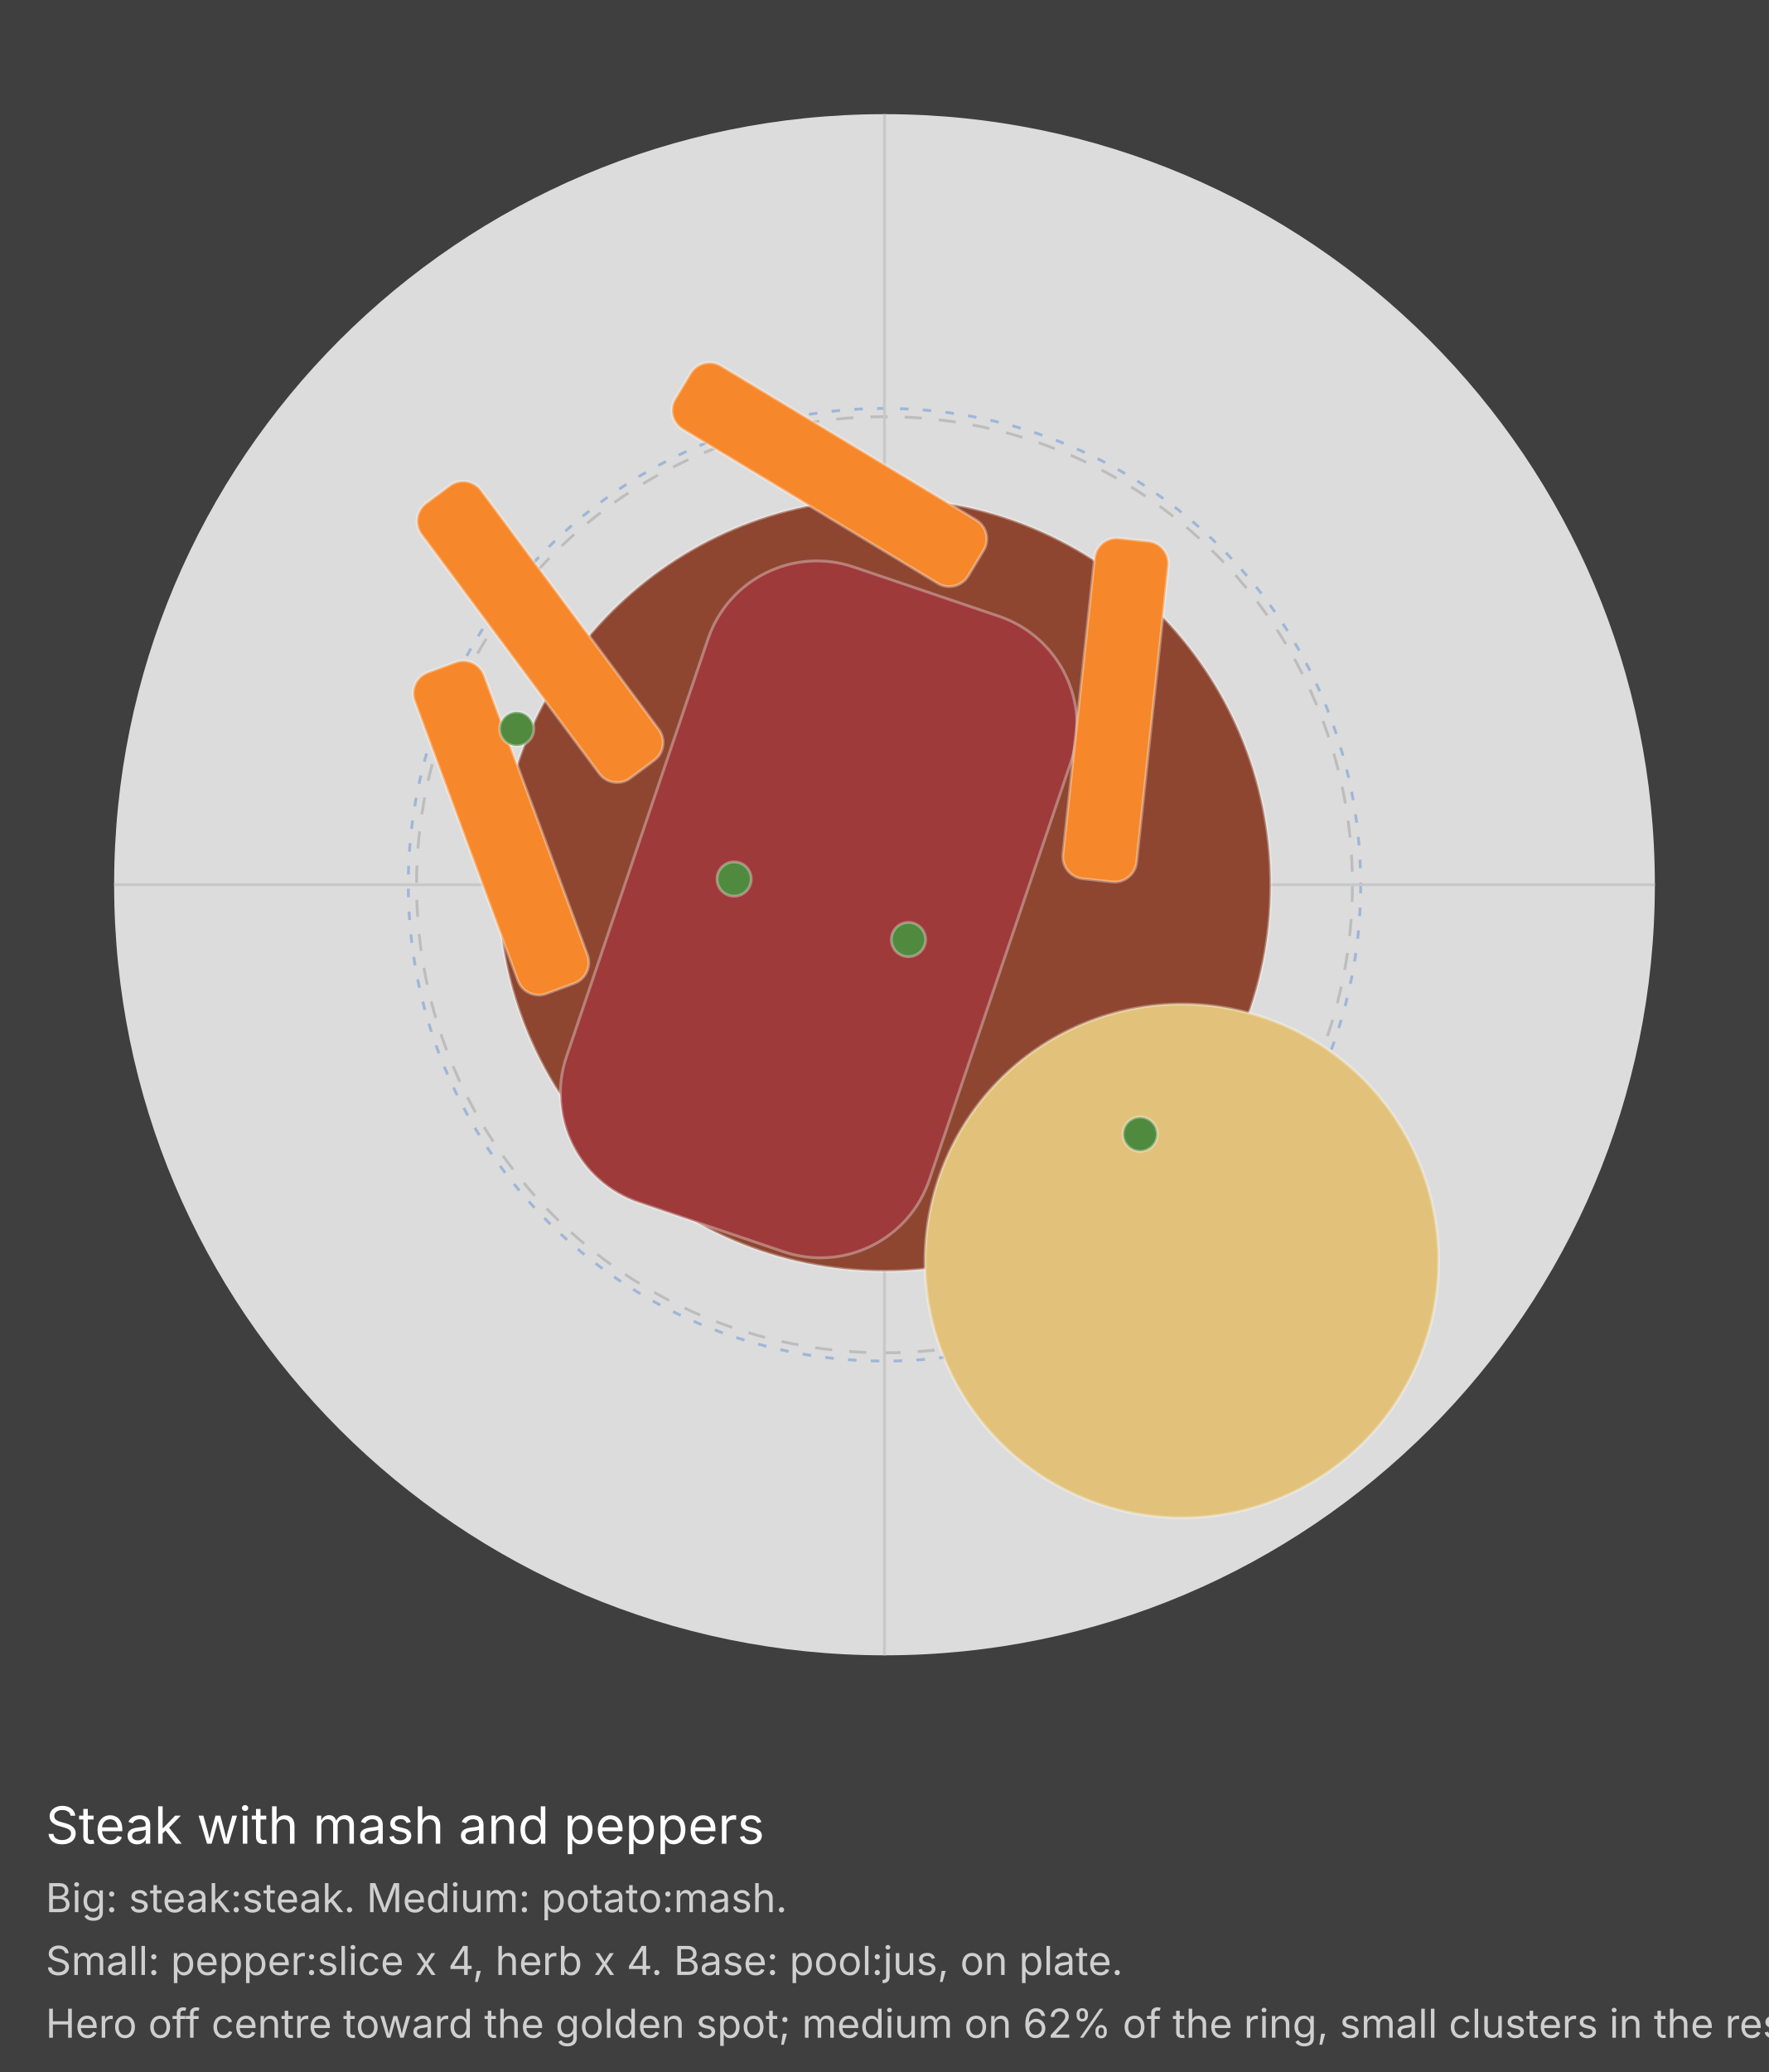
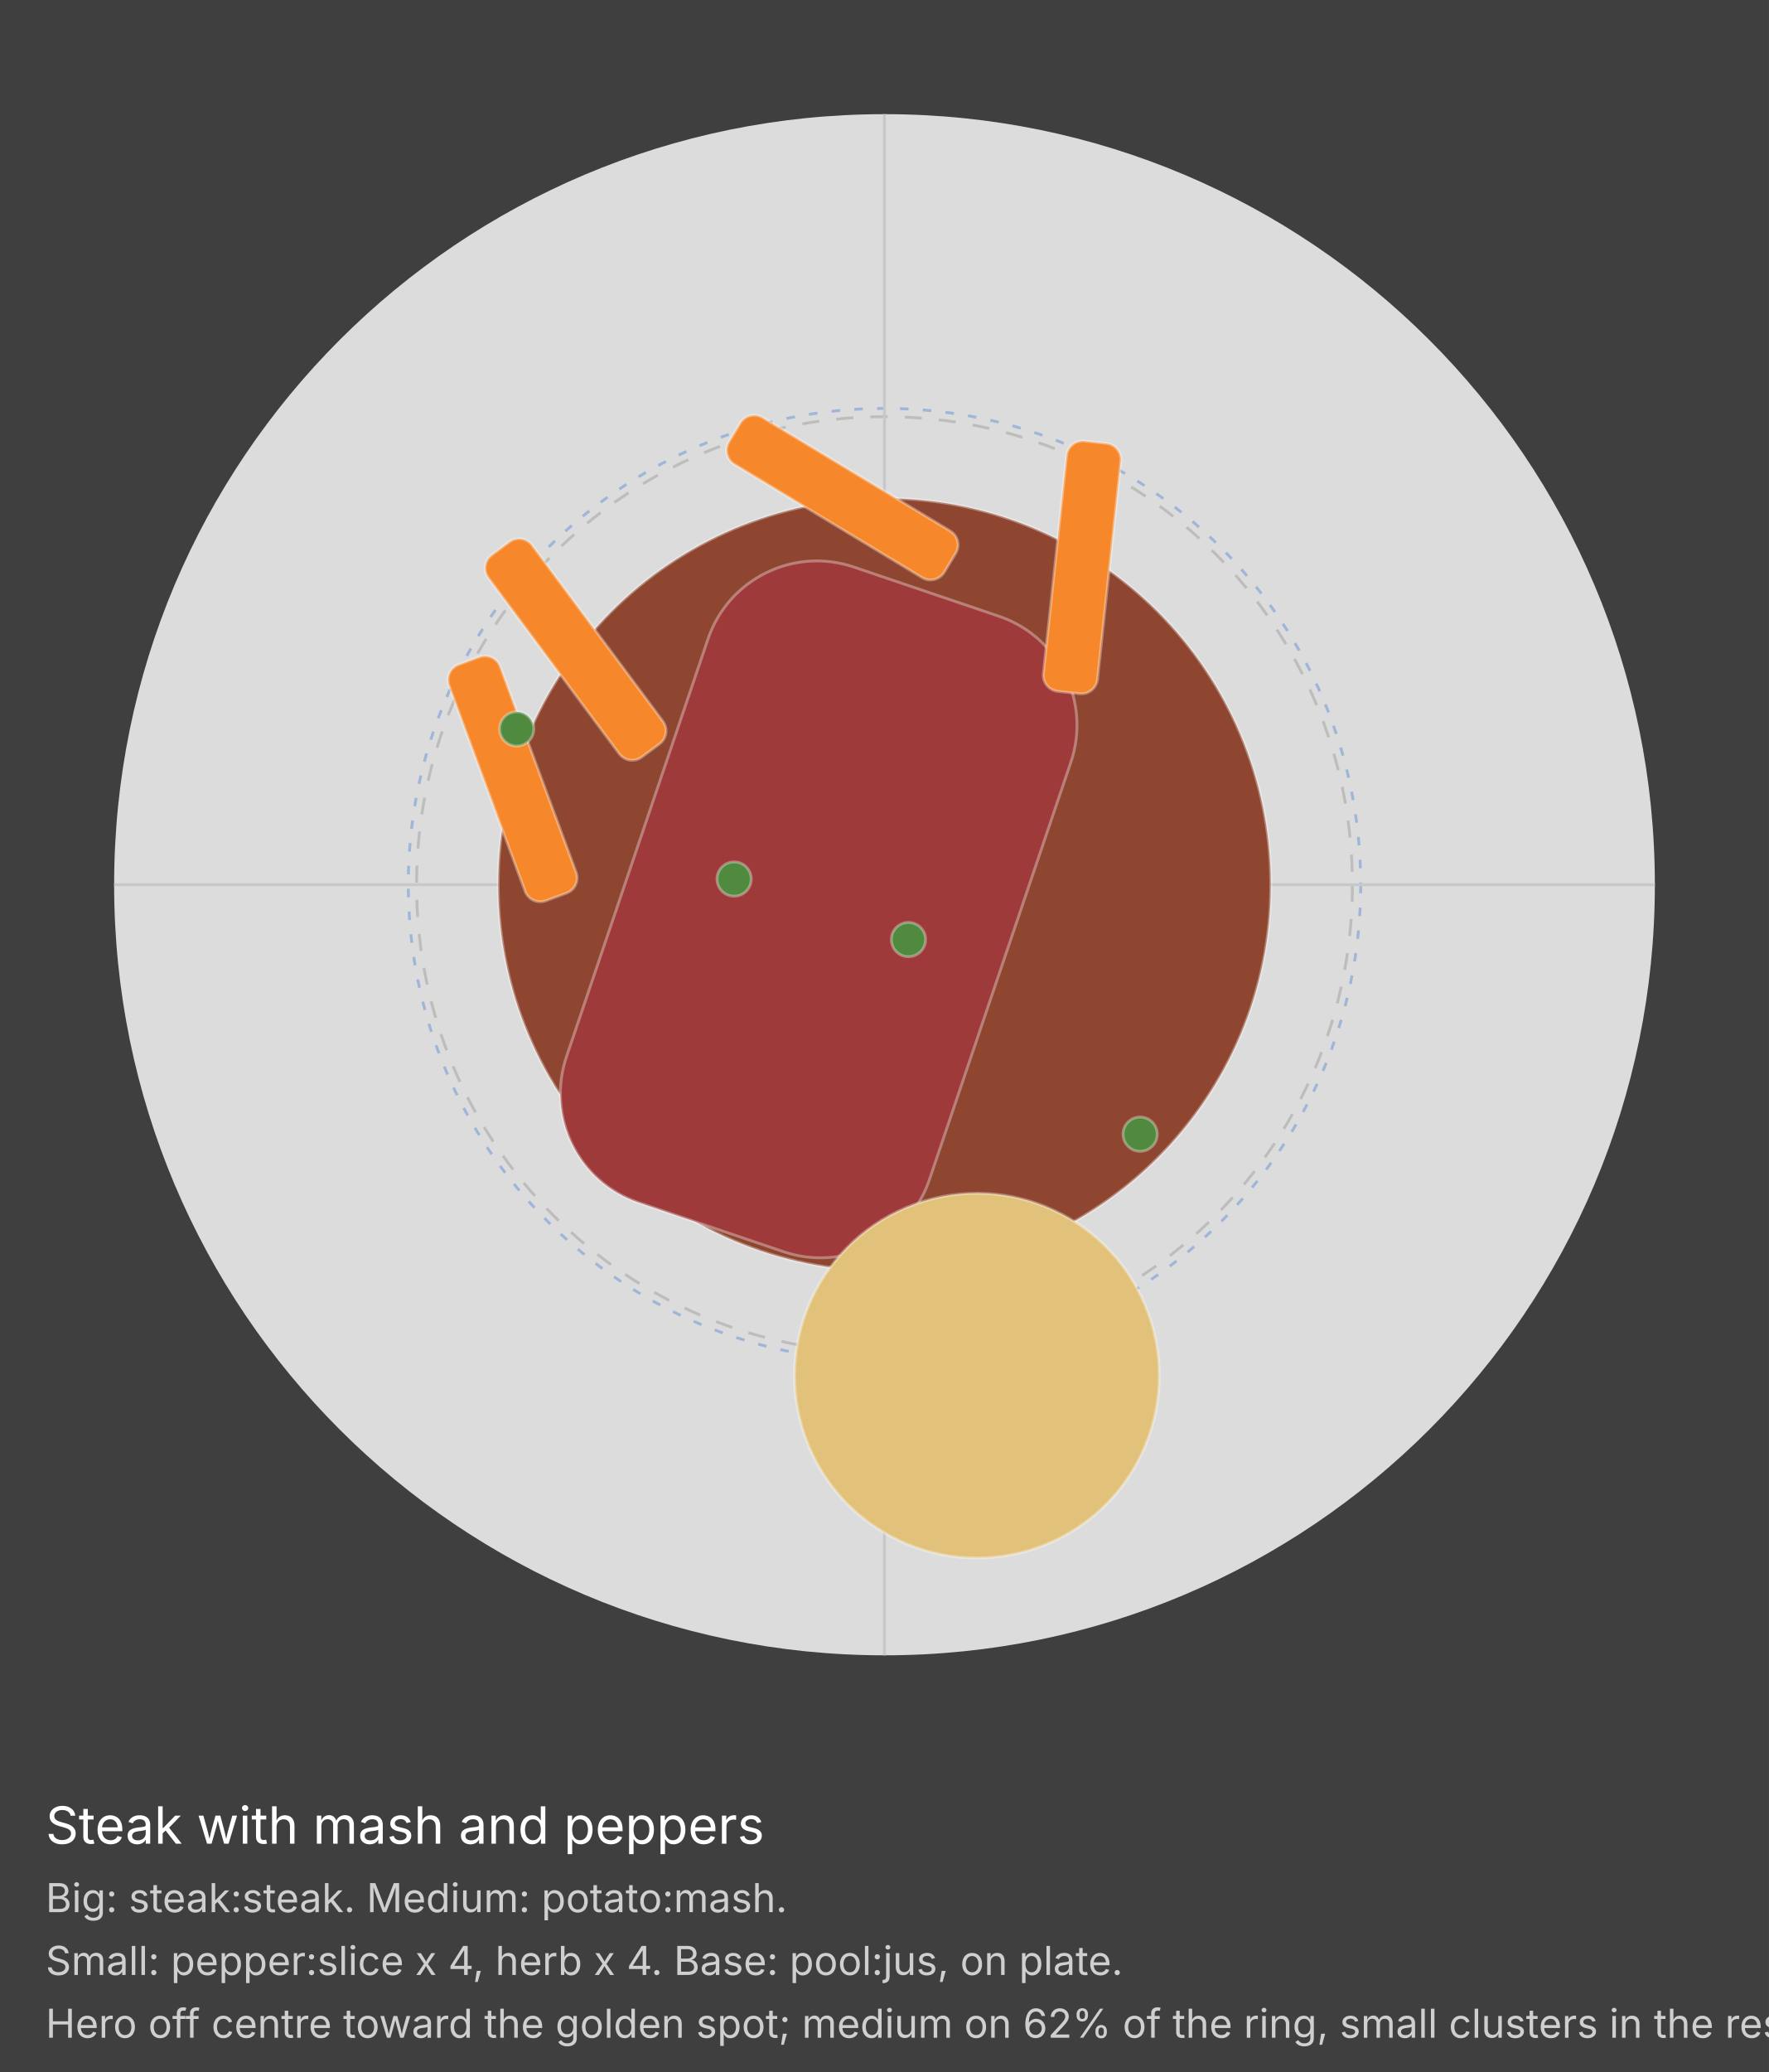
<svg xmlns="http://www.w3.org/2000/svg" width="620" height="726">
  <rect width="620" height="726" fill="#3f3f3f" />
  <circle cx="310.0" cy="310.0" r="270.0" fill="#dcdcdc" />
  <circle cx="310.0" cy="310.0" r="164.0" fill="none" stroke="#bdbdbd" stroke-dasharray="6 6" />
  <circle cx="310.0" cy="310.0" r="166.9" fill="none" stroke="#9fb6d8" stroke-dasharray="3 5" />
  <line x1="40.0" y1="310.0" x2="580.0" y2="310.0" stroke="#c8c8c8" />
  <line x1="310.0" y1="40.0" x2="310.0" y2="580.0" stroke="#c8c8c8" />
  <circle transform="translate(310.0 310.0) rotate(0)" r="135.4" fill="#8e4630" stroke="#ffffff55" />
  <rect transform="translate(287.0 318.6) rotate(18.7225)" x="-67.2" y="-117.5" width="134.3" height="235.1" rx="40.3" fill="#9e3a3a" stroke="#ffffff55" />
-   <circle transform="translate(414.2 441.8) rotate(67.32658)" r="90.0" fill="#e2c27a" stroke="#ffffff55" />
-   <rect transform="translate(175.6 290.1) rotate(339.7079)" x="-13.0" y="-60.0" width="26.0" height="120.0" rx="7.8" fill="#f6872a" stroke="#ffffff55" />
-   <rect transform="translate(189.3 221.4) rotate(143.3636)" x="-13.0" y="-60.0" width="26.0" height="120.0" rx="7.8" fill="#f6872a" stroke="#ffffff55" />
-   <rect transform="translate(290.7 166.3) rotate(121.1304)" x="-13.0" y="-60.0" width="26.0" height="120.0" rx="7.8" fill="#f6872a" stroke="#ffffff55" />
-   <rect transform="translate(391.0 248.8) rotate(186.0963)" x="-13.0" y="-60.0" width="26.0" height="120.0" rx="7.8" fill="#f6872a" stroke="#ffffff55" />
+   <circle transform="translate(342.4 482.0) rotate(67.32658)" r="63.9" fill="#e2c27a" stroke="#ffffff55" />
+   <rect transform="translate(179.7 272.9) rotate(339.7079)" x="-9.6" y="-44.1" width="19.1" height="88.2" rx="5.7" fill="#f6872a" stroke="#ffffff55" />
+   <rect transform="translate(201.7 227.6) rotate(143.3636)" x="-9.6" y="-44.1" width="19.1" height="88.2" rx="5.7" fill="#f6872a" stroke="#ffffff55" />
+   <rect transform="translate(295.2 174.4) rotate(121.1304)" x="-9.6" y="-44.1" width="19.1" height="88.2" rx="5.7" fill="#f6872a" stroke="#ffffff55" />
+   <rect transform="translate(379.2 198.8) rotate(186.0963)" x="-9.6" y="-44.1" width="19.1" height="88.2" rx="5.7" fill="#f6872a" stroke="#ffffff55" />
  <circle transform="translate(318.4 329.2) rotate(0)" r="6.0" fill="#4f8a3e" stroke="#ffffff55" />
  <circle transform="translate(181.1 255.4) rotate(0)" r="6.0" fill="#4f8a3e" stroke="#ffffff55" />
  <circle transform="translate(257.3 308.0) rotate(0)" r="6.0" fill="#4f8a3e" stroke="#ffffff55" />
  <circle transform="translate(399.6 397.4) rotate(0)" r="6.0" fill="#4f8a3e" stroke="#ffffff55" />
  <text x="16" y="646" fill="#ffffff" font-family="Inter, sans-serif" font-size="18">Steak with mash and peppers</text>
  <text x="16" y="670" fill="#cfcfcf" font-family="Inter, sans-serif" font-size="14">Big: steak:steak. Medium: potato:mash.</text>
  <text x="16" y="692" fill="#cfcfcf" font-family="Inter, sans-serif" font-size="14">Small: pepper:slice x 4, herb x 4. Base: pool:jus, on plate.</text>
  <text x="16" y="714" fill="#cfcfcf" font-family="Inter, sans-serif" font-size="14">Hero off centre toward the golden spot; medium on 62% of the ring, small clusters in the rest.</text>
</svg>
